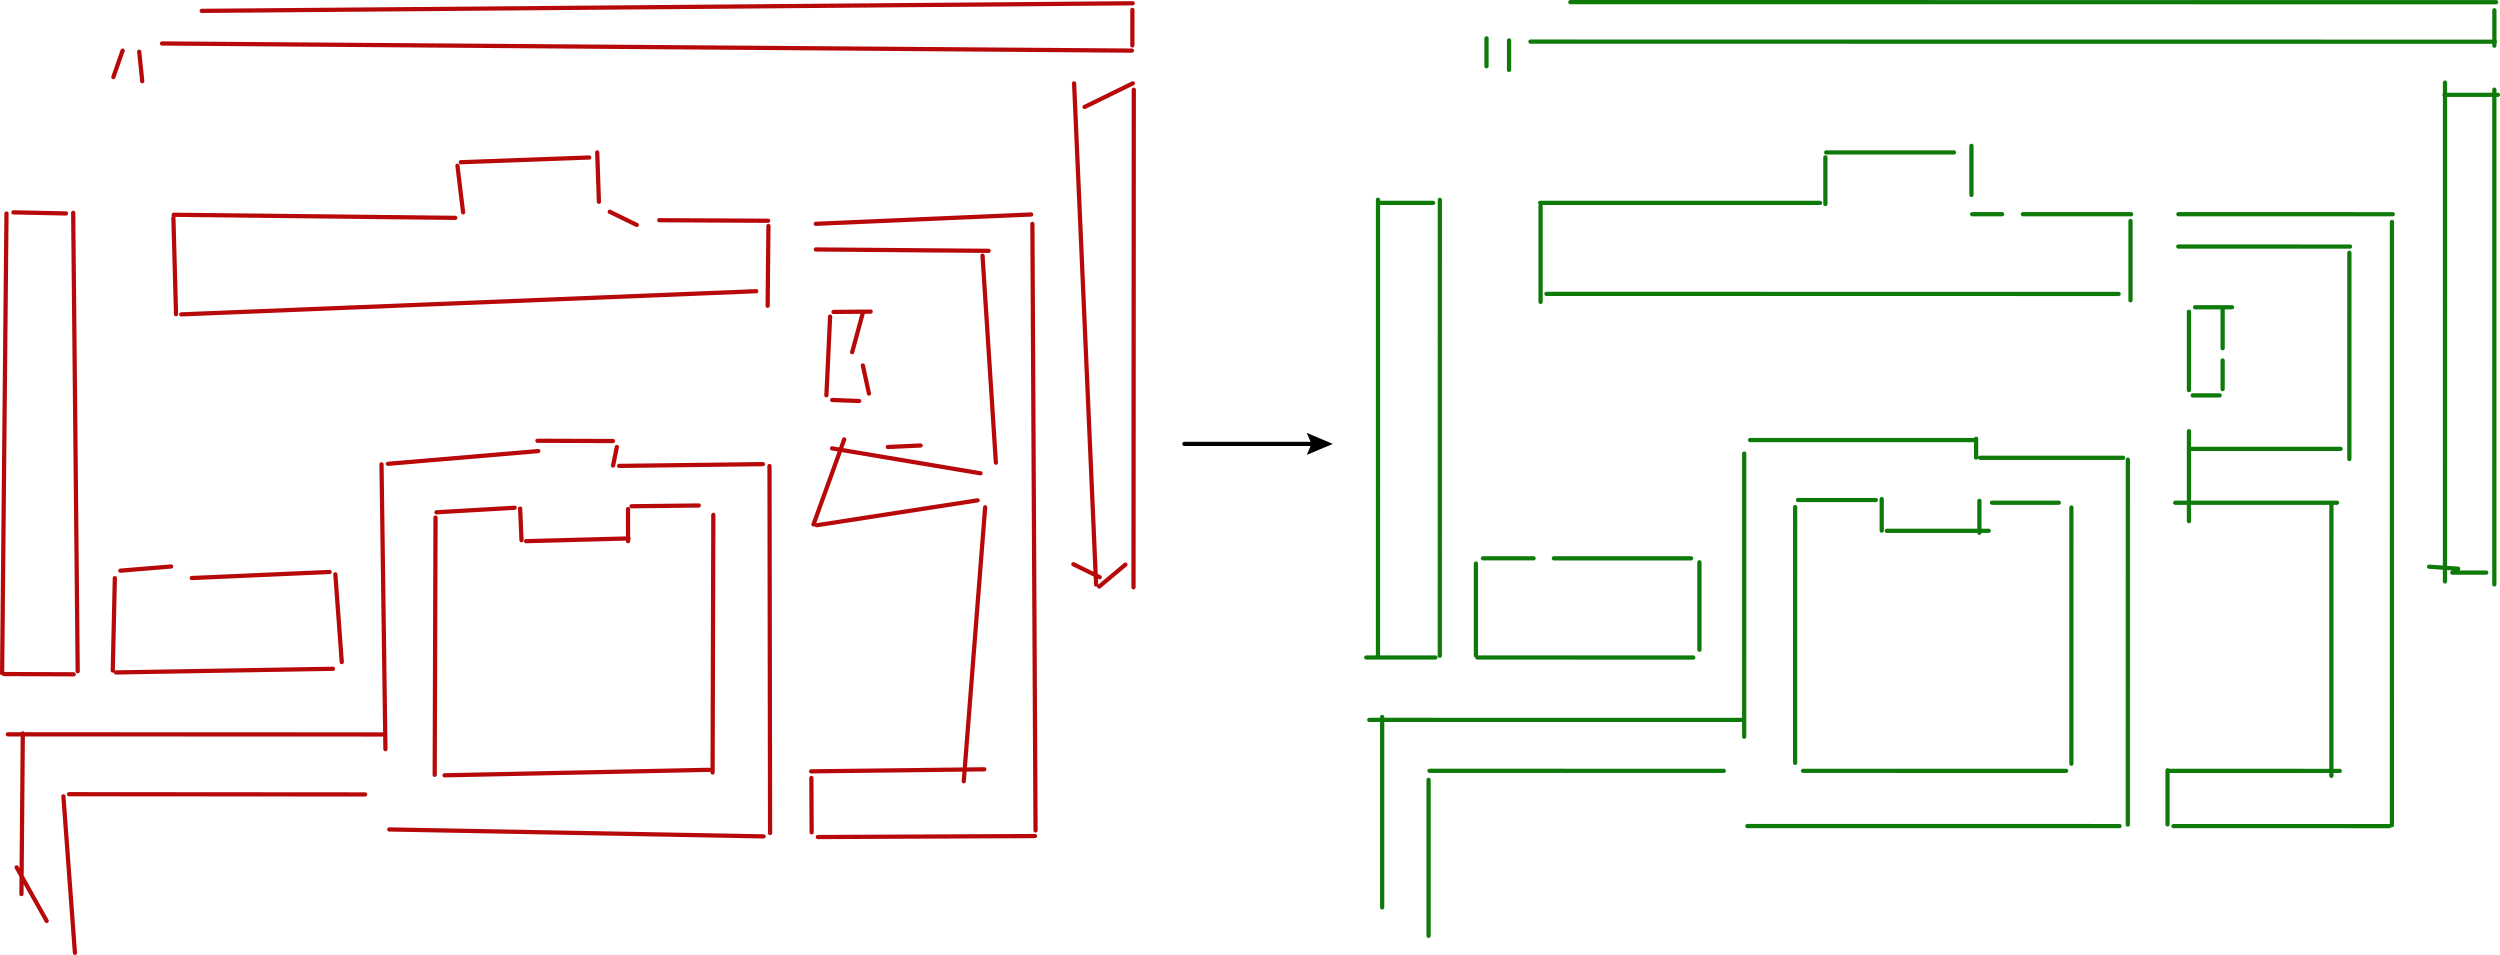
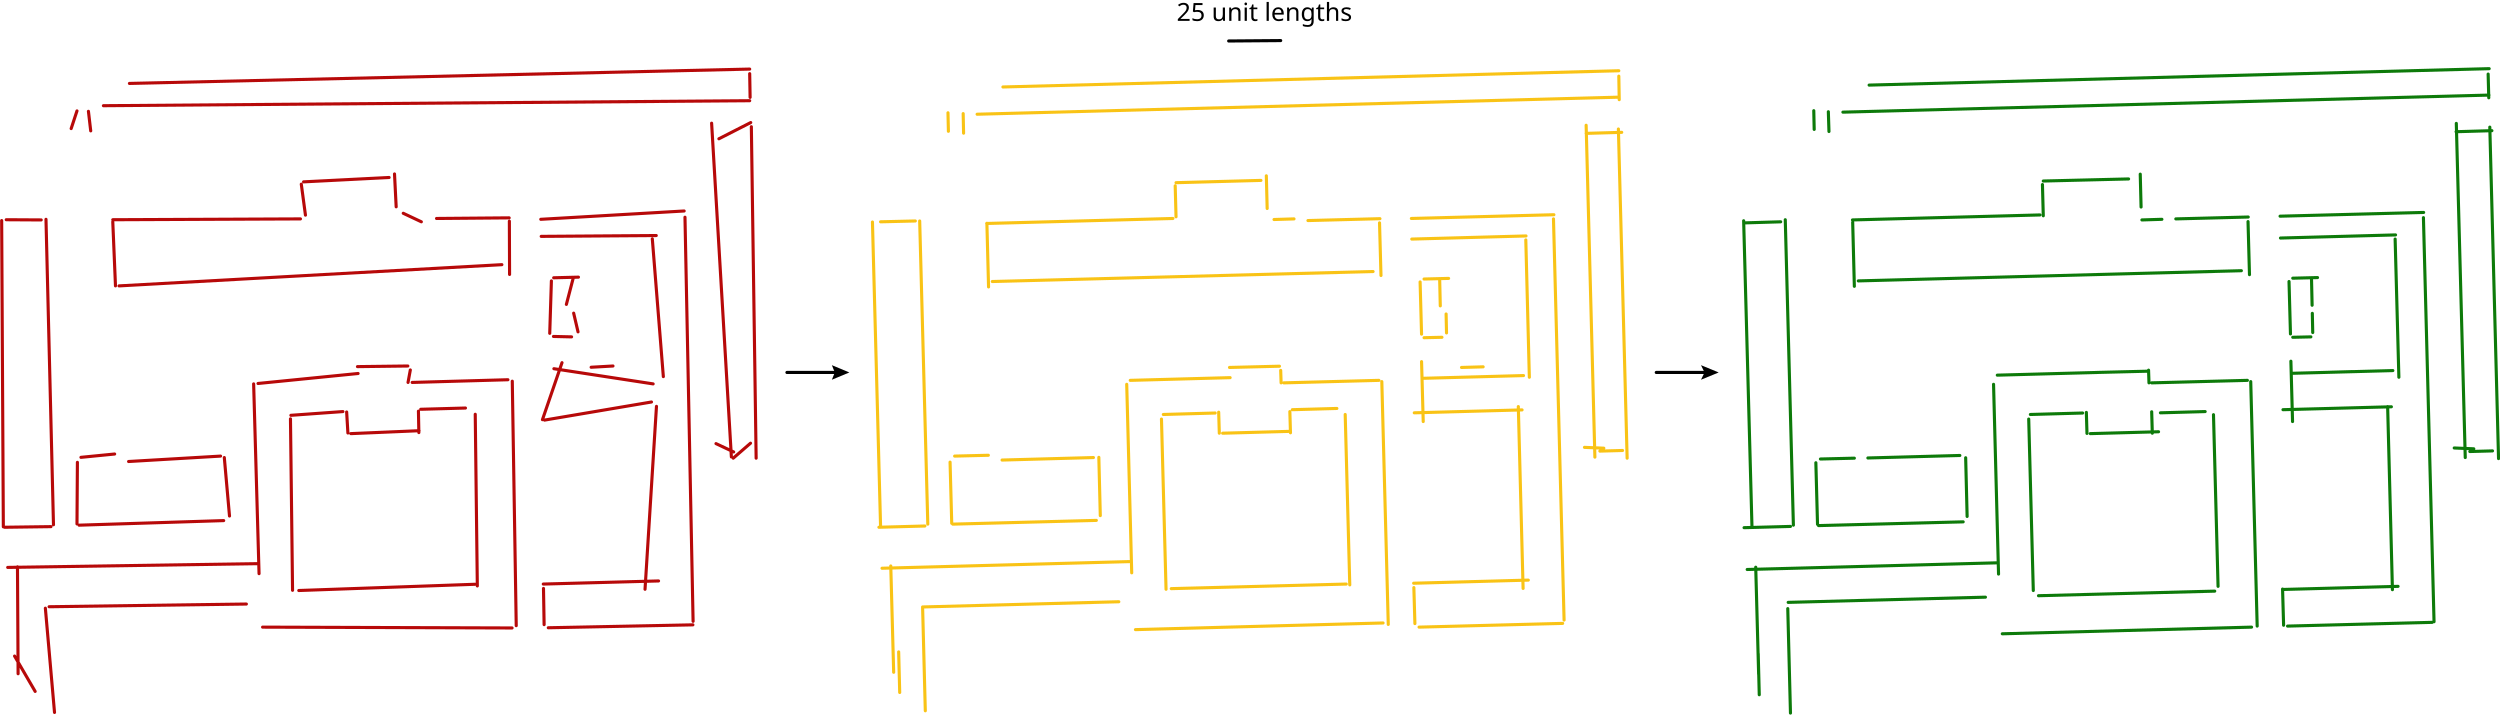
- <svg xmlns="http://www.w3.org/2000/svg" version="1.1" id="Layer_1" x="0px" y="0px" width="883.65px" height="337.54px" viewBox="0 0 883.65 337.54" style="enable-background:new 0 0 883.65 337.54;" xml:space="preserve">
+ <svg xmlns="http://www.w3.org/2000/svg" version="1.1" id="Layer_1" x="0px" y="0px" width="1201.5px" height="343.4px" viewBox="0 0 1201.5 343.4" style="enable-background:new 0 0 1201.5 343.4;" xml:space="preserve">
  <style type="text/css">
- 	.st0{fill:none;stroke:#B70909;stroke-width:1.5;stroke-linecap:round;stroke-linejoin:round;stroke-miterlimit:10;}
- 	.st1{fill:none;stroke:#0D7A0A;stroke-width:1.5;stroke-linecap:round;stroke-linejoin:round;stroke-miterlimit:10;}
- 	.st2{fill:none;stroke:#000000;stroke-width:1.5;stroke-linecap:round;stroke-linejoin:round;}
+ 	.st0{fill:none;stroke:#0D7A0A;stroke-width:1.5;stroke-linecap:round;stroke-linejoin:round;stroke-miterlimit:10;}
+ 	.st1{fill:none;stroke:#B70909;stroke-width:1.5;stroke-linecap:round;stroke-linejoin:round;stroke-miterlimit:10;}
+ 	.st2{fill:none;stroke:#F9C316;stroke-width:1.5;stroke-linecap:round;stroke-linejoin:round;stroke-miterlimit:10;}
+ 	.st3{fill:none;stroke:#000000;stroke-width:1.5;stroke-linecap:round;stroke-linejoin:round;}
+ 	.st4{fill:none;stroke:#020202;stroke-width:1.5;stroke-linecap:round;stroke-linejoin:round;stroke-miterlimit:10;}
+ 	.st5{font-family:'MyriadPro-Regular';}
+ 	.st6{font-size:12px;}
</style>
  <g>
-     <path class="st0" d="M8.06,259.24l-0.48,56.78 M292.1,139.72l1.31-27.83 M25.87,75.22l1.59,162.02 M42.54,201.71l17.95-1.48    M185.95,191.28l36.22-0.97 M218.84,164.68l50.81-0.63 M57.27,15.37l342.82,2.52 M379.65,29.46l7.78,177.17 M271.99,164.71   l0.2,129.72 M400.75,31.7l-0.1,175.87 M2.78,259.55l132.32,0.05 M39.86,237l0.73-32.65 M134.85,164.13l1.38,100.66 M294.13,141.38   l9.56,0.36 M286.71,272.64l61.2-0.72 M64.07,111.12l203.23-8.19 M364.91,79.15l1.11,214.38 M61.4,75.91L160.91,77 M154.28,181.07   l27.63-1.6 M348.21,179.31l-7.56,96.82 M1.45,238.25l24.6,0.09 M183.85,179.76l0.48,11.19 M289.08,295.86l76.75-0.35    M286.79,274.97l0.09,19.22 M71.3,3.84l329.06-2.68 M252.13,181.98l-0.26,91.06 M157.15,274.04l93.5-1.94 M24.42,280.72   l104.63,0.08 M2.29,75.47L0.75,237.96 M137.6,293.18l132.29,2.45 M288.38,88.17l61.05,0.49 M288.7,185.65l56.86-8.8 M288.34,79.11   l76.13-3.3 M287.54,185.38l10.86-30.07 M153.94,182.95l-0.29,90.92 M215.52,74.85l9.56,4.66 M22.41,281.47l4.07,55.32    M189.96,155.79l26.7,0.1 M49.21,18.29l1.06,10.41 M383.35,37.81l17.05-8.35 M294.1,158.48l52.48,8.82 M347.28,90.35l4.72,73.18    M221.98,179.94l0.01,11.35 M40.96,237.68l76.72-1.29 M388.53,207.33l9.25-7.76 M137.12,163.94l53.14-4.5 M223.22,178.94   l23.75-0.27 M162.88,57.34l45.38-1.67 M61.29,77.05l0.93,34 M67.78,204.31l48.74-2.14 M118.53,203l2.27,31.02 M4.75,75.06   l18.57,0.39 M304.99,129.17l2.15,9.93 M400.24,16.07l0.01-12.58 M301.2,124.49l3.8-13.98 M233.02,77.83l38.47,0.2 M271.61,79.87   l-0.28,28.2 M379.39,199.43l9.29,4.57 M161.69,58.57l1.99,16.48 M313.82,158l11.58-0.54 M211.1,53.88l0.59,17.43 M5.88,306.57   l10.61,18.95 M218.03,157.99l-1.33,6.55 M40.07,27.25l3.27-9.36 M294.62,110.26l13.13-0.12" />
+     <path class="st0" d="M845.2,324l-1.4-51.4 M1100.8,160.5l-0.7-25.2 M861.9,252.4L858,105.6 M891.2,220.2l-16.3,0.4 M1037.4,207.5   l-32.8,0.9 M1080.1,182.8l-46,1.2 M1196.2,45.7l-310.5,8.2 M1184.8,219.9l-4.3-160.6 M1084.8,300.9l-3.1-117.5 M1200.8,220.4   l-4.2-159.3 M959.5,270.5l-119.8,3.2 M873.5,252l-0.8-29.6 M960.5,275.9l-2.4-91.2 M1110.6,161.9l-8.7,0.2 M1152.5,281.8l-55.4,1.5    M1077.2,130.1L893.1,135 M1169.8,298.8l-5.1-194.2 M980.4,103.3l-90.1,2.4 M1000.9,198.5l-25.1,0.7 M1149.8,283.4l-2.3-88    M860.5,253l-22.3,0.6 M1003,208.3l-0.3-10.1 M1168.9,299.1l-69.5,1.8 M1097.5,300.5l-0.5-17.4 M1196.3,33l-298,7.9 M1066,281.8   l-2.2-82.5 M1064.4,284.1l-84.7,2.2 M954.2,287l-94.8,2.5 M842,253.3L838,106.1 M1082.1,301.4l-119.8,3.2 M1151.3,112.9l-55.3,1.5    M1149.3,195.5l-52.1,1.4 M1164.8,102.1l-69,1.8 M1101.8,202.6l-0.8-29 M977.2,283.8l-2.2-82.4 M1039,105.4l-9.6,0.3 M860.5,342.7   l-1.3-50.2 M1032,178.4l-24.2,0.6 M879,63.2l-0.3-9.5 M1197.6,62.8l-17.2,0.5 M1150,178.1l-48.2,1.3 M1152.9,181.3l-1.8-66.4    M1034.4,208.2l-0.3-10.3 M943.5,250.8l-69.5,1.8 M1197.9,216.7L1187,217 M1008.2,179l-48.3,1.3 M1059.8,197.8l-21.5,0.6 M1023,86   L982,87 M891.2,137.6l-0.8-30.8 M941.9,218.9l-44.2,1.2 M945.4,248.2l-0.7-28.2 M855.8,106.6l-16.8,0.5 M1111.5,159.8l-0.2-9.2    M1196.1,47l-0.3-11.4 M1111.2,146.7l-0.3-13.1 M1080.5,104.3l-34.8,0.9 M1081.1,132l-0.7-25.5 M1188.9,215.7l-9.4-0.4 M982,103.7   l-0.4-15 M1130.5,178.6l-10.5,0.3 M1029,99.5l-0.4-15.8 M845.5,333.9l-0.5-19.7 M1032.8,184l-0.2-6.1 M871.9,62.2l-0.2-9    M1113.8,133.4l-11.9,0.3" />
  </g>
  <g>
-     <path class="st1" d="M488.54,309.87v-56.46 M773.7,137.88v-27.7 M508.92,231.77l0.01-161.11 M542.07,197.34h-17.91 M702.93,187.62   H666.9 M750.43,161.81h-50.52 M881.85,14.74l-340.9-0.03 M864.2,205.52l0.01-176.34 M752.1,291.46l0.01-128.99 M881.64,206.57   l0.01-174.88 M615.55,254.46l-131.57-0.01 M521.67,231.68V199.2 M616.5,260.41l0.01-100.1 M784.54,139.76h-9.51 M827.01,272.48   l-60.86-0.01 M748.85,103.89l-202.25-0.02 M845.44,291.64l0.02-213.18 M643.33,71.71l-98.96-0.01 M663.03,176.74h-27.52    M824.05,274.24l0.01-96.57 M507.37,232.4h-24.46 M665.11,187.56v-11.14 M844.55,292l-76.32-0.01 M766.13,291.38v-19.11    M882.28,0.78L555.06,0.75 M732.15,269.95l0.01-90.55 M730.3,272.47l-93-0.01 M609.29,272.46l-104.04-0.01 M487.06,232.19   l0.01-161.59 M749.19,291.99l-131.57-0.01 M830.64,87.15l-60.71-0.01 M826.05,177.7h-57.21 M845.74,75.72l-75.77-0.01 M773.7,184.2   v-31.79 M634.5,269.65l0.01-90.41 M707.66,75.71h-10.58 M504.95,330.79v-55.16 M697.84,155.54h-26.55 M533.39,24.7V14.29    M882.9,33.52h-18.88 M827.3,158.65h-52.91 M830.4,162.27l0.01-72.92 M699.64,188.31v-11.28 M598.5,232.41l-76.3-0.01    M878.79,202.39h-12.01 M671.62,155.54h-53.04 M727.71,177.69h-23.62 M690.65,53.88h-45.16 M544.53,106.7V72.87 M597.75,197.35   h-48.52 M600.68,229.67v-30.93 M506.54,71.7h-18.47 M785.61,137.52v-10.1 M881.66,16.15V3.64 M785.61,123.09v-14.4 M753.26,75.71   h-38.25 M753.05,106.14V78.1 M868.86,201.02l-10.27-0.72 M645.2,72.12v-16.5 M805.95,158.65h-11.53 M696.83,68.9V51.56    M488.54,320.73v-21.6 M698.48,161.73v-6.65 M525.42,23.41v-9.86 M788.94,108.6h-13.06" />
+     <path class="st1" d="M8.4,272.4l0.3,51.4 M264.2,160.2L265,135 M22.1,105.4l3.6,146.8 M38.9,219.8l16.2-1.6 M168.6,208.4l32.8-1.4    M198.1,183.8l46-1.3 M49.7,50.8l310.6-2.4 M342,59.2l9.5,160.4 M246.2,183.2l1.9,117.5 M361.1,60.9l2.3,159.3 M3.7,272.7   l119.9-1.8 M37,251.8l0.2-29.6 M121.9,184.5l2.6,91.2 M266,161.7l8.7,0.2 M261.1,280.7l55.4-1.5 M57.2,137.4l184-10.2 M329.2,104.4   l3.9,194.2 M54.2,105.6l90.2-0.4 M139.8,199.6l25-1.8 M315.5,195.3l-5.5,87.9 M2.2,253.4l22.3-0.3 M166.6,198l0.6,10.1    M263.5,301.7l69.5-1.4 M261.2,282.8l0.3,17.4 M62.2,40.1l298.1-6.9 M228.4,199.1l1,82.5 M143.6,283.8l84.7-3 M23.6,291.6l94.8-1.3    M0.8,106l0.8,147.2 M126.2,301.4l119.9,0.4 M260.1,113.6l55.3-0.4 M261.7,201.9l51.4-8.7 M259.9,105.4l68.9-4 M260.7,201.7   l9.4-27.4 M139.6,201.3l1,82.4 M193.8,102.5l8.7,4.1 M21.8,292.3l4.4,50.1 M171.8,176.2l24.2-0.3 M42.5,53.5l1.1,9.4 M345.5,66.7   l15.3-7.8 M266.2,177.2l47.7,7.3 M313.5,114.8l5.3,66.2 M201.1,197.6l0.2,10.3 M38,252.4l69.5-2.2 M352.4,220.2l8.3-7.2 M124,184.3   l48.1-4.8 M202.2,196.7l21.5-0.6 M145.9,87.4l41.1-2.1 M54.2,106.6l1.3,30.8 M61.8,221.8l44.2-2.6 M107.8,219.9l2.5,28.1 M3,105.6   l16.8,0.1 M275.7,150.5l2.1,9 M360.5,46.8l-0.2-11.4 M272.2,146.3l3.3-12.7 M209.8,105l34.9-0.3 M244.8,106.3l0.1,25.6    M344.1,213.2l8.5,4 M144.8,88.5l2,14.9 M284.1,176.5l10.5-0.6 M189.6,83.6l0.8,15.8 M7,315.3l9.9,17 M197.2,177.8l-1.1,6    M34.2,61.8l2.8-8.5 M266.1,133.5l11.9-0.3" />
+   </g>
+   <g>
+     <path class="st2" d="M429.5,323.1l-1.4-51.1 M683.2,160.6l-0.7-25.1 M445.9,251.9L442,106.2 M475,218.8l-16.2,0.4 M620.2,207.3   l-32.6,0.9 M662.7,182.8L617,184 M778,46.7l-308.4,8.2 M766.5,219.7l-4.2-159.5 M667.2,300.1l-3.1-116.7 M782,220.2L777.8,62    M542.9,269.9l-119,3.2 M457.4,251.5l-0.8-29.4 M543.9,275.3l-2.4-90.6 M693,162.1l-8.6,0.2 M734.5,278.8l-55.1,1.5 M659.9,130.5   l-183,4.8 M751.7,298l-5.1-192.8 M563.7,105l-89.5,2.4 M584,198.5l-24.9,0.7 M732,282.8l-2.3-87.4 M444.5,252.8l-22.1,0.6    M586,208.2l-0.3-10.1 M751,299.6l-69,1.8 M680,299.7l-0.5-17.3 M778,34l-296,7.8 M648.7,281.1l-2.2-81.9 M647,280.7l-84.1,2.2    M537.7,289.2l-94.1,2.5 M423.2,252.9l-3.9-146.2 M664.7,299.4l-119,3.2 M733.4,113.4l-54.9,1.5 M731.5,197l-51.8,1.4 M746.8,103.2   l-68.5,1.8 M684,202.6l-0.8-28.8 M560.4,283.2l-2.2-81.8 M621.9,105.2l-9.6,0.3 M444.7,341.6l-1.3-49.9 M614.9,176l-24,0.6    M463.1,64l-0.2-9.4 M779.4,63.6l-17.1,0.5 M732.2,180.5l-47.9,1.3 M735,181.3l-1.7-66 M620.2,208l-0.3-10.2 M526.9,250.1l-69,1.8    M779.8,216.5l-10.9,0.3 M591.2,181.5l-48,1.3 M642.5,196.3l-21.4,0.6 M606,86.7l-40.8,1.1 M475.1,137.9l-0.8-30.6 M525.5,219.9   l-43.9,1.2 M528.8,247.8l-0.7-28 M439.9,106.2l-16.7,0.4 M695.2,160l-0.2-9.1 M778.2,47.9L778,36.6 M692.2,147l-0.3-13    M663.2,105.1l-34.6,0.9 M663.7,132.4l-0.7-25.3 M770.8,215.4l-9.3-0.4 M565.2,104.2l-0.4-14.9 M712.8,176.3l-10.4,0.3 M609,100.2   l-0.4-15.7 M432.4,332.8l-0.5-19.5 M615.7,184l-0.2-6 M455.8,63.1l-0.2-8.9 M696.2,133.8l-11.8,0.3" />
  </g>
  <g>
    <g>
-       <line class="st2" x1="418.65" y1="156.9" x2="464.85" y2="156.9" />
+       <line class="st3" x1="378.2" y1="179" x2="402.5" y2="179" />
      <g>
-         <polygon points="461.9,160.79 463.55,156.9 461.9,153.01 471.11,156.9    " />
+         <polygon points="399.8,182.5 401.2,179 399.8,175.5 408.2,179    " />
      </g>
    </g>
  </g>
+   <g>
+     <g>
+       <line class="st3" x1="796" y1="179" x2="820.4" y2="179" />
+       <g>
+         <polygon points="817.5,182.5 819.2,179 817.5,175.5 826,179    " />
+       </g>
+     </g>
+   </g>
+   <line class="st4" x1="590.5" y1="19.7" x2="615.5" y2="19.5" />
+   <text transform="matrix(1 0 0 1 565.4827 10.0439)" class="st5 st6">25 unit lengths</text>
</svg>
